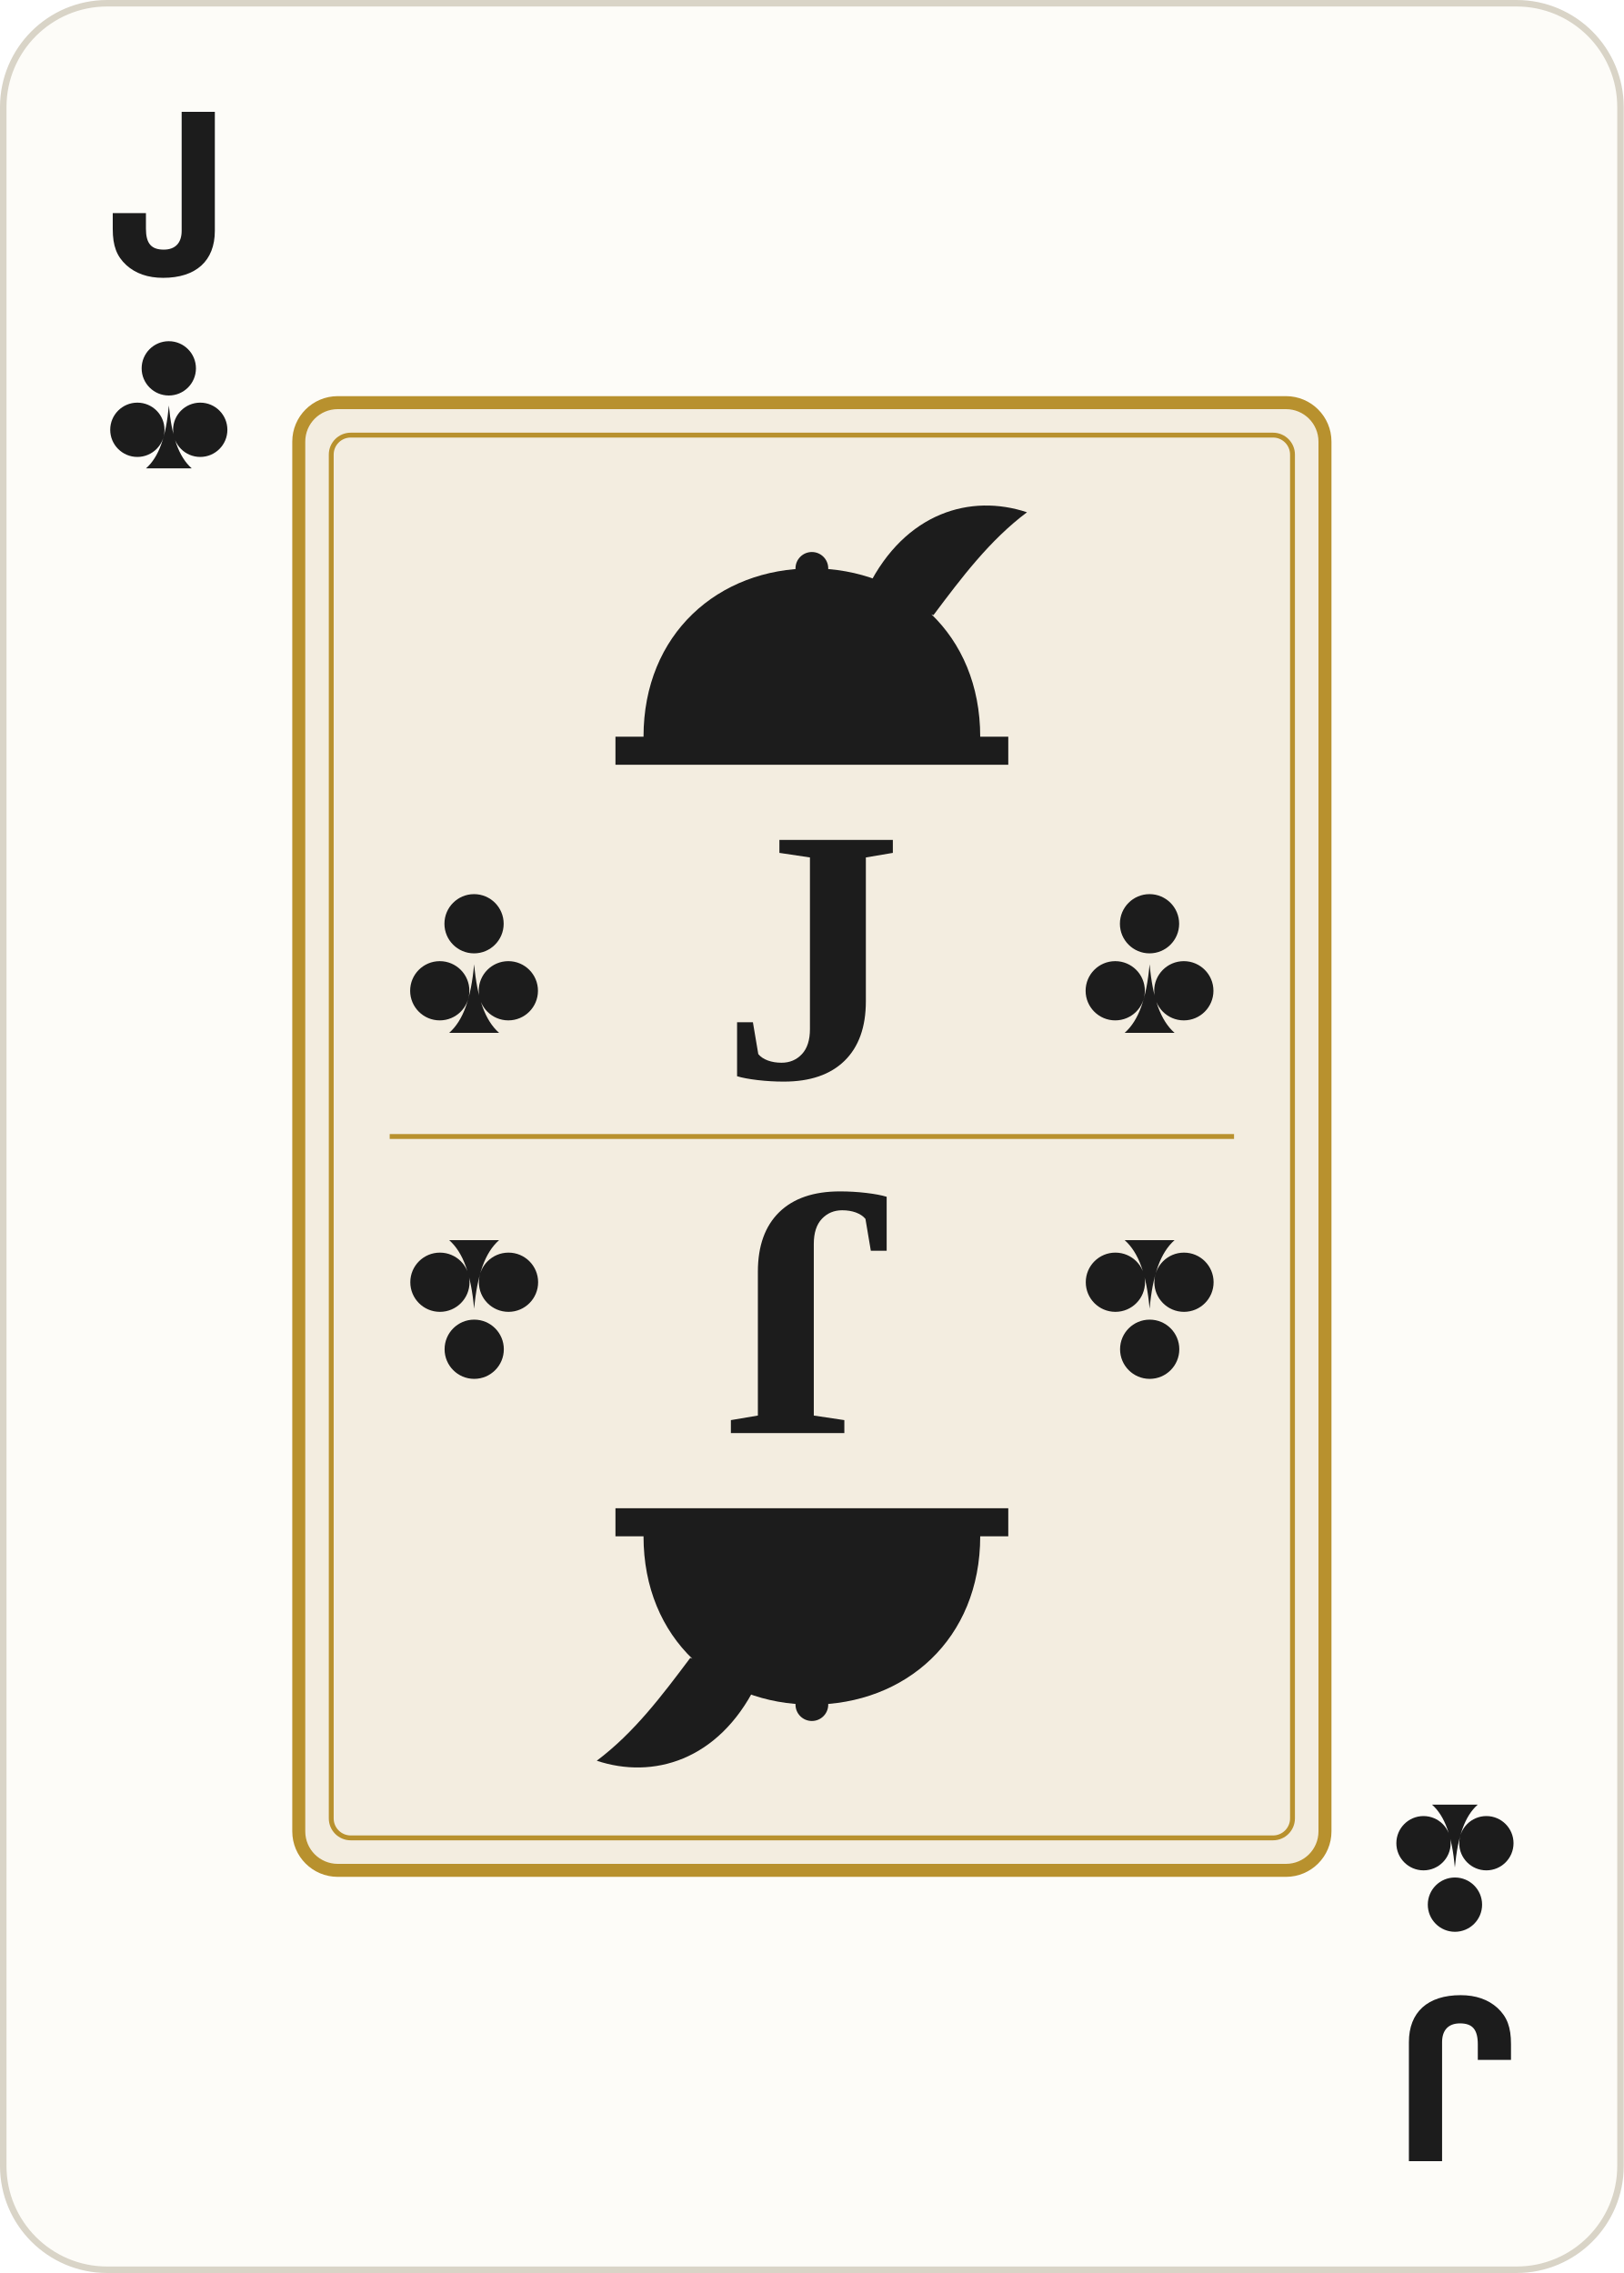
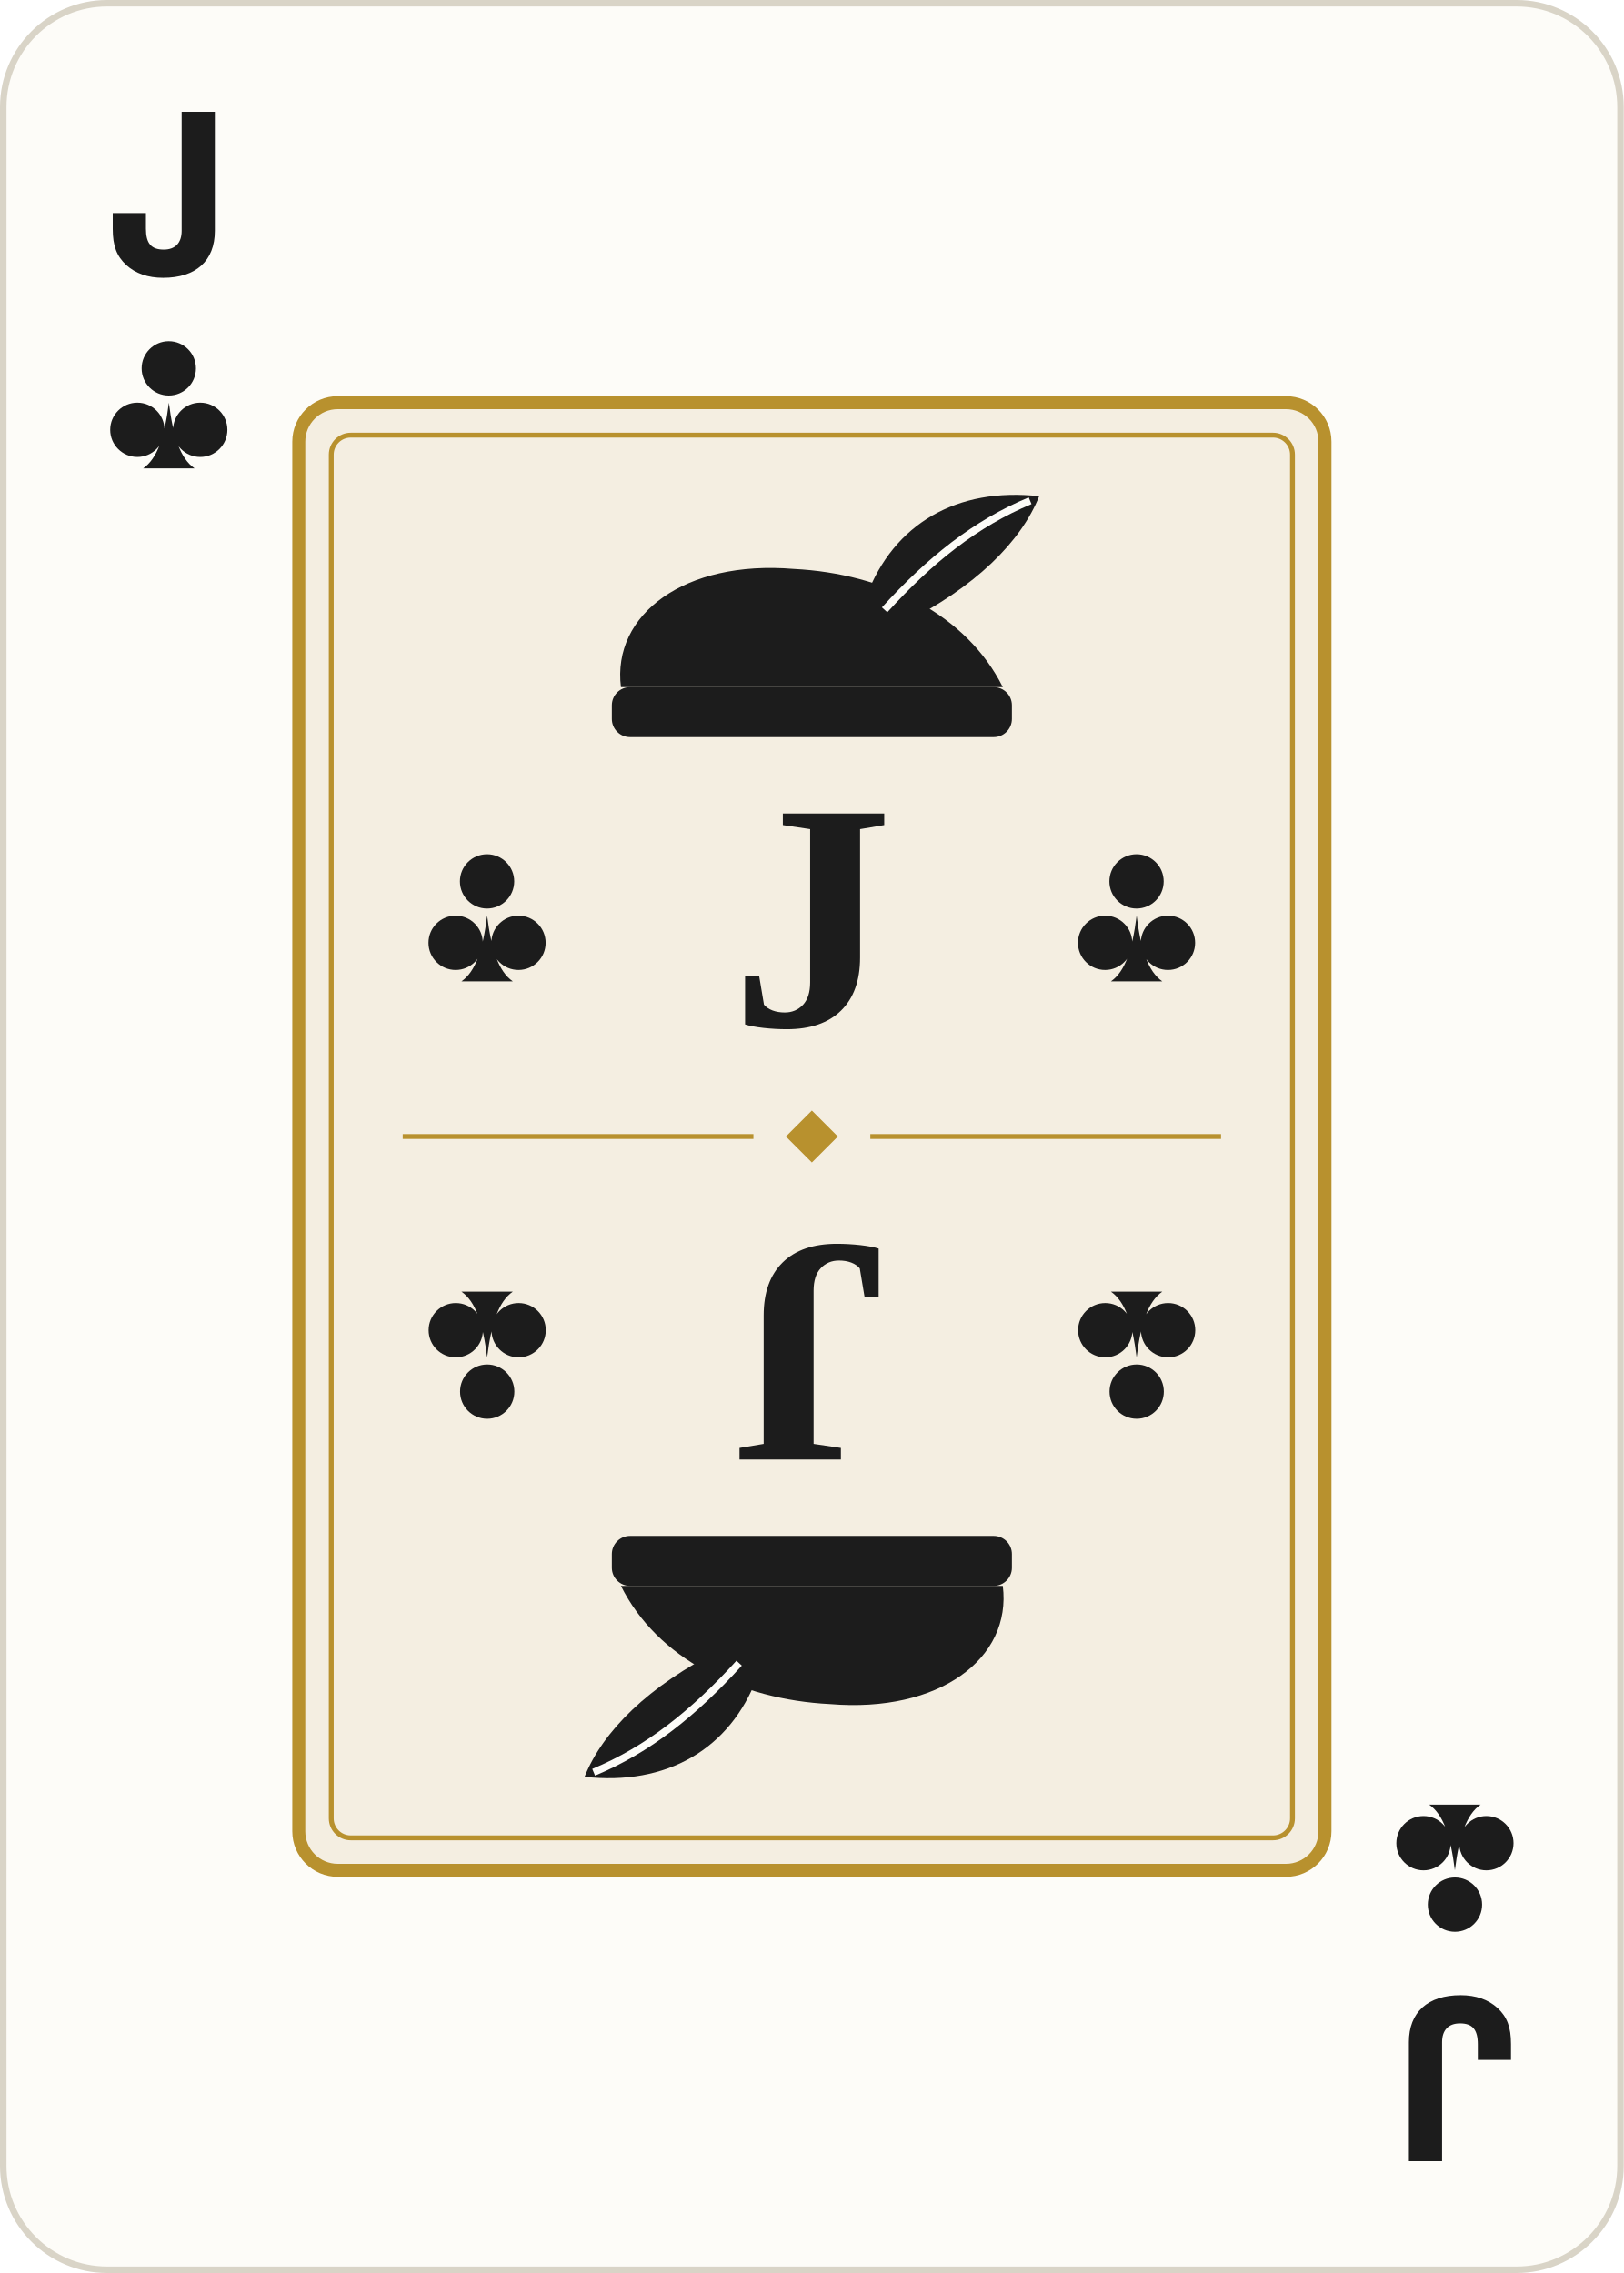
<svg xmlns="http://www.w3.org/2000/svg" viewBox="0 0 250 350" width="250" height="350">
  <rect x="0.5" y="0.5" width="249" height="349" rx="16" fill="#fdfcf8" stroke="#d9d4c7" stroke-width="1" />
  <text x="26" y="42" font-size="34" font-weight="700" text-anchor="middle" fill="#1c1c1c" font-family="Helvetica Neue, Helvetica, Arial, sans-serif">J</text>
-   <path d="M50,7 A19,19 0 1 1 49.9,7 Z M28,50 A19,19 0 1 1 27.9,50 Z M72,50 A19,19 0 1 1 71.9,50 Z M50,52 C52,74 57,88 66,96 L34,96 C43,88 48,74 50,52 Z" fill="#1c1c1c" transform="translate(26.0,62.0) scale(0.22) translate(-50,-50)" />
+   <path d="M50,7 A19,19 0 1 1 49.9,7 Z M28,50 A19,19 0 1 1 27.9,50 Z M72,50 A19,19 0 1 1 71.9,50 Z M50,50 C53,74 58,89 68,96 L32,96 C42,89 47,74 50,50 Z" fill="#1c1c1c" transform="translate(26.0,62.0) scale(0.22) translate(-50,-50)" />
  <g transform="rotate(180 125.0 175.0)">
    <text x="26" y="42" font-size="34" font-weight="700" text-anchor="middle" fill="#1c1c1c" font-family="Helvetica Neue, Helvetica, Arial, sans-serif">J</text>
-     <path d="M50,7 A19,19 0 1 1 49.9,7 Z M28,50 A19,19 0 1 1 27.9,50 Z M72,50 A19,19 0 1 1 71.9,50 Z M50,52 C52,74 57,88 66,96 L34,96 C43,88 48,74 50,52 Z" fill="#1c1c1c" transform="translate(26.0,62.0) scale(0.22) translate(-50,-50)" />
+     <path d="M50,7 A19,19 0 1 1 49.9,7 Z M28,50 A19,19 0 1 1 27.9,50 Z M72,50 A19,19 0 1 1 71.9,50 Z M50,50 C53,74 58,89 68,96 L32,96 C42,89 47,74 50,50 Z" fill="#1c1c1c" transform="translate(26.0,62.0) scale(0.22) translate(-50,-50)" />
  </g>
-   <rect x="46" y="62" width="158" height="226" rx="6" fill="#f3ede0" stroke="#b8912e" stroke-width="2" />
+   <rect x="46" y="62" width="158" height="226" rx="6" fill="#f4eee1" stroke="#b8912e" stroke-width="2" />
  <rect x="51" y="67" width="148" height="216" rx="3" fill="none" stroke="#b8912e" stroke-width="0.75" />
-   <g transform="translate(89.0,76) scale(0.72)">
+   <g transform="translate(90.0,75) scale(0.7)">
    <g fill="#1c1c1c">
-       <path d="M14,52 C14,30 30,16 50,16 C70,16 86,30 86,52 Z M8,52 L92,52 L92,58 L8,58 Z M62,20 C70,4 84,0 96,4 C88,10 82,18 76,26 Z" />
-       <circle cx="50" cy="16" r="3.5" />
+       <path d="M8,44 C6,28 22,16 46,18 C66,19 84,28 92,44 Z" />
+       <rect x="6" y="44" width="88" height="11" rx="4" />
+       <path d="M62,24 C68,8 82,0 100,2 C96,12 86,22 70,30 Z" />
    </g>
+     <path d="M66,27 C76,16 86,8 98,3" fill="none" stroke="#fdfcf8" stroke-width="1.6" />
  </g>
-   <text x="125.0" y="166" font-size="56" font-weight="700" text-anchor="middle" fill="#1c1c1c" font-family="Georgia, Times New Roman, serif">J</text>
-   <path d="M50,7 A19,19 0 1 1 49.9,7 Z M28,50 A19,19 0 1 1 27.9,50 Z M72,50 A19,19 0 1 1 71.9,50 Z M50,52 C52,74 57,88 66,96 L34,96 C43,88 48,74 50,52 Z" fill="#1c1c1c" transform="translate(73.0,148.0) scale(0.24) translate(-50,-50)" />
-   <path d="M50,7 A19,19 0 1 1 49.9,7 Z M28,50 A19,19 0 1 1 27.9,50 Z M72,50 A19,19 0 1 1 71.9,50 Z M50,52 C52,74 57,88 66,96 L34,96 C43,88 48,74 50,52 Z" fill="#1c1c1c" transform="translate(177.0,148.0) scale(0.24) translate(-50,-50)" />
+   <text x="125.0" y="158" font-size="50" font-weight="700" text-anchor="middle" fill="#1c1c1c" font-family="Georgia, Times New Roman, serif">J</text>
+   <path d="M50,7 A19,19 0 1 1 49.9,7 Z M28,50 A19,19 0 1 1 27.9,50 Z M72,50 A19,19 0 1 1 71.9,50 Z M50,50 C53,74 58,89 68,96 L32,96 C42,89 47,74 50,50 Z" fill="#1c1c1c" transform="translate(75.0,141.0) scale(0.22) translate(-50,-50)" />
+   <path d="M50,7 A19,19 0 1 1 49.9,7 Z M28,50 A19,19 0 1 1 27.9,50 Z M72,50 A19,19 0 1 1 71.9,50 Z M50,50 C53,74 58,89 68,96 L32,96 C42,89 47,74 50,50 Z" fill="#1c1c1c" transform="translate(175.0,141.0) scale(0.22) translate(-50,-50)" />
  <g transform="rotate(180 125.0 175.0)">
-     <g transform="translate(89.0,76) scale(0.72)">
+     <g transform="translate(90.0,75) scale(0.7)">
      <g fill="#1c1c1c">
-         <path d="M14,52 C14,30 30,16 50,16 C70,16 86,30 86,52 Z M8,52 L92,52 L92,58 L8,58 Z M62,20 C70,4 84,0 96,4 C88,10 82,18 76,26 Z" />
-         <circle cx="50" cy="16" r="3.5" />
+         <path d="M8,44 C6,28 22,16 46,18 C66,19 84,28 92,44 Z" />
+         <rect x="6" y="44" width="88" height="11" rx="4" />
+         <path d="M62,24 C68,8 82,0 100,2 C96,12 86,22 70,30 Z" />
      </g>
+       <path d="M66,27 C76,16 86,8 98,3" fill="none" stroke="#fdfcf8" stroke-width="1.6" />
    </g>
-     <text x="125.0" y="166" font-size="56" font-weight="700" text-anchor="middle" fill="#1c1c1c" font-family="Georgia, Times New Roman, serif">J</text>
-     <path d="M50,7 A19,19 0 1 1 49.9,7 Z M28,50 A19,19 0 1 1 27.9,50 Z M72,50 A19,19 0 1 1 71.9,50 Z M50,52 C52,74 57,88 66,96 L34,96 C43,88 48,74 50,52 Z" fill="#1c1c1c" transform="translate(73.0,148.0) scale(0.24) translate(-50,-50)" />
-     <path d="M50,7 A19,19 0 1 1 49.9,7 Z M28,50 A19,19 0 1 1 27.9,50 Z M72,50 A19,19 0 1 1 71.9,50 Z M50,52 C52,74 57,88 66,96 L34,96 C43,88 48,74 50,52 Z" fill="#1c1c1c" transform="translate(177.0,148.0) scale(0.24) translate(-50,-50)" />
+     <text x="125.0" y="158" font-size="50" font-weight="700" text-anchor="middle" fill="#1c1c1c" font-family="Georgia, Times New Roman, serif">J</text>
+     <path d="M50,7 A19,19 0 1 1 49.9,7 Z M28,50 A19,19 0 1 1 27.9,50 Z M72,50 A19,19 0 1 1 71.9,50 Z M50,50 C53,74 58,89 68,96 L32,96 C42,89 47,74 50,50 Z" fill="#1c1c1c" transform="translate(75.0,141.0) scale(0.22) translate(-50,-50)" />
+     <path d="M50,7 A19,19 0 1 1 49.9,7 Z M28,50 A19,19 0 1 1 27.9,50 Z M72,50 A19,19 0 1 1 71.9,50 Z M50,50 C53,74 58,89 68,96 L32,96 C42,89 47,74 50,50 Z" fill="#1c1c1c" transform="translate(175.0,141.0) scale(0.22) translate(-50,-50)" />
  </g>
-   <line x1="60" y1="175.0" x2="190" y2="175.0" stroke="#b8912e" stroke-width="0.75" />
+   <line x1="62" y1="175.0" x2="116.0" y2="175.0" stroke="#b8912e" stroke-width="0.75" />
+   <line x1="134.0" y1="175.0" x2="188" y2="175.0" stroke="#b8912e" stroke-width="0.75" />
+   <path d="M125.0,171.0 L129.0,175.0 L125.0,179.0 L121.0,175.0 Z" fill="#b8912e" />
</svg>
